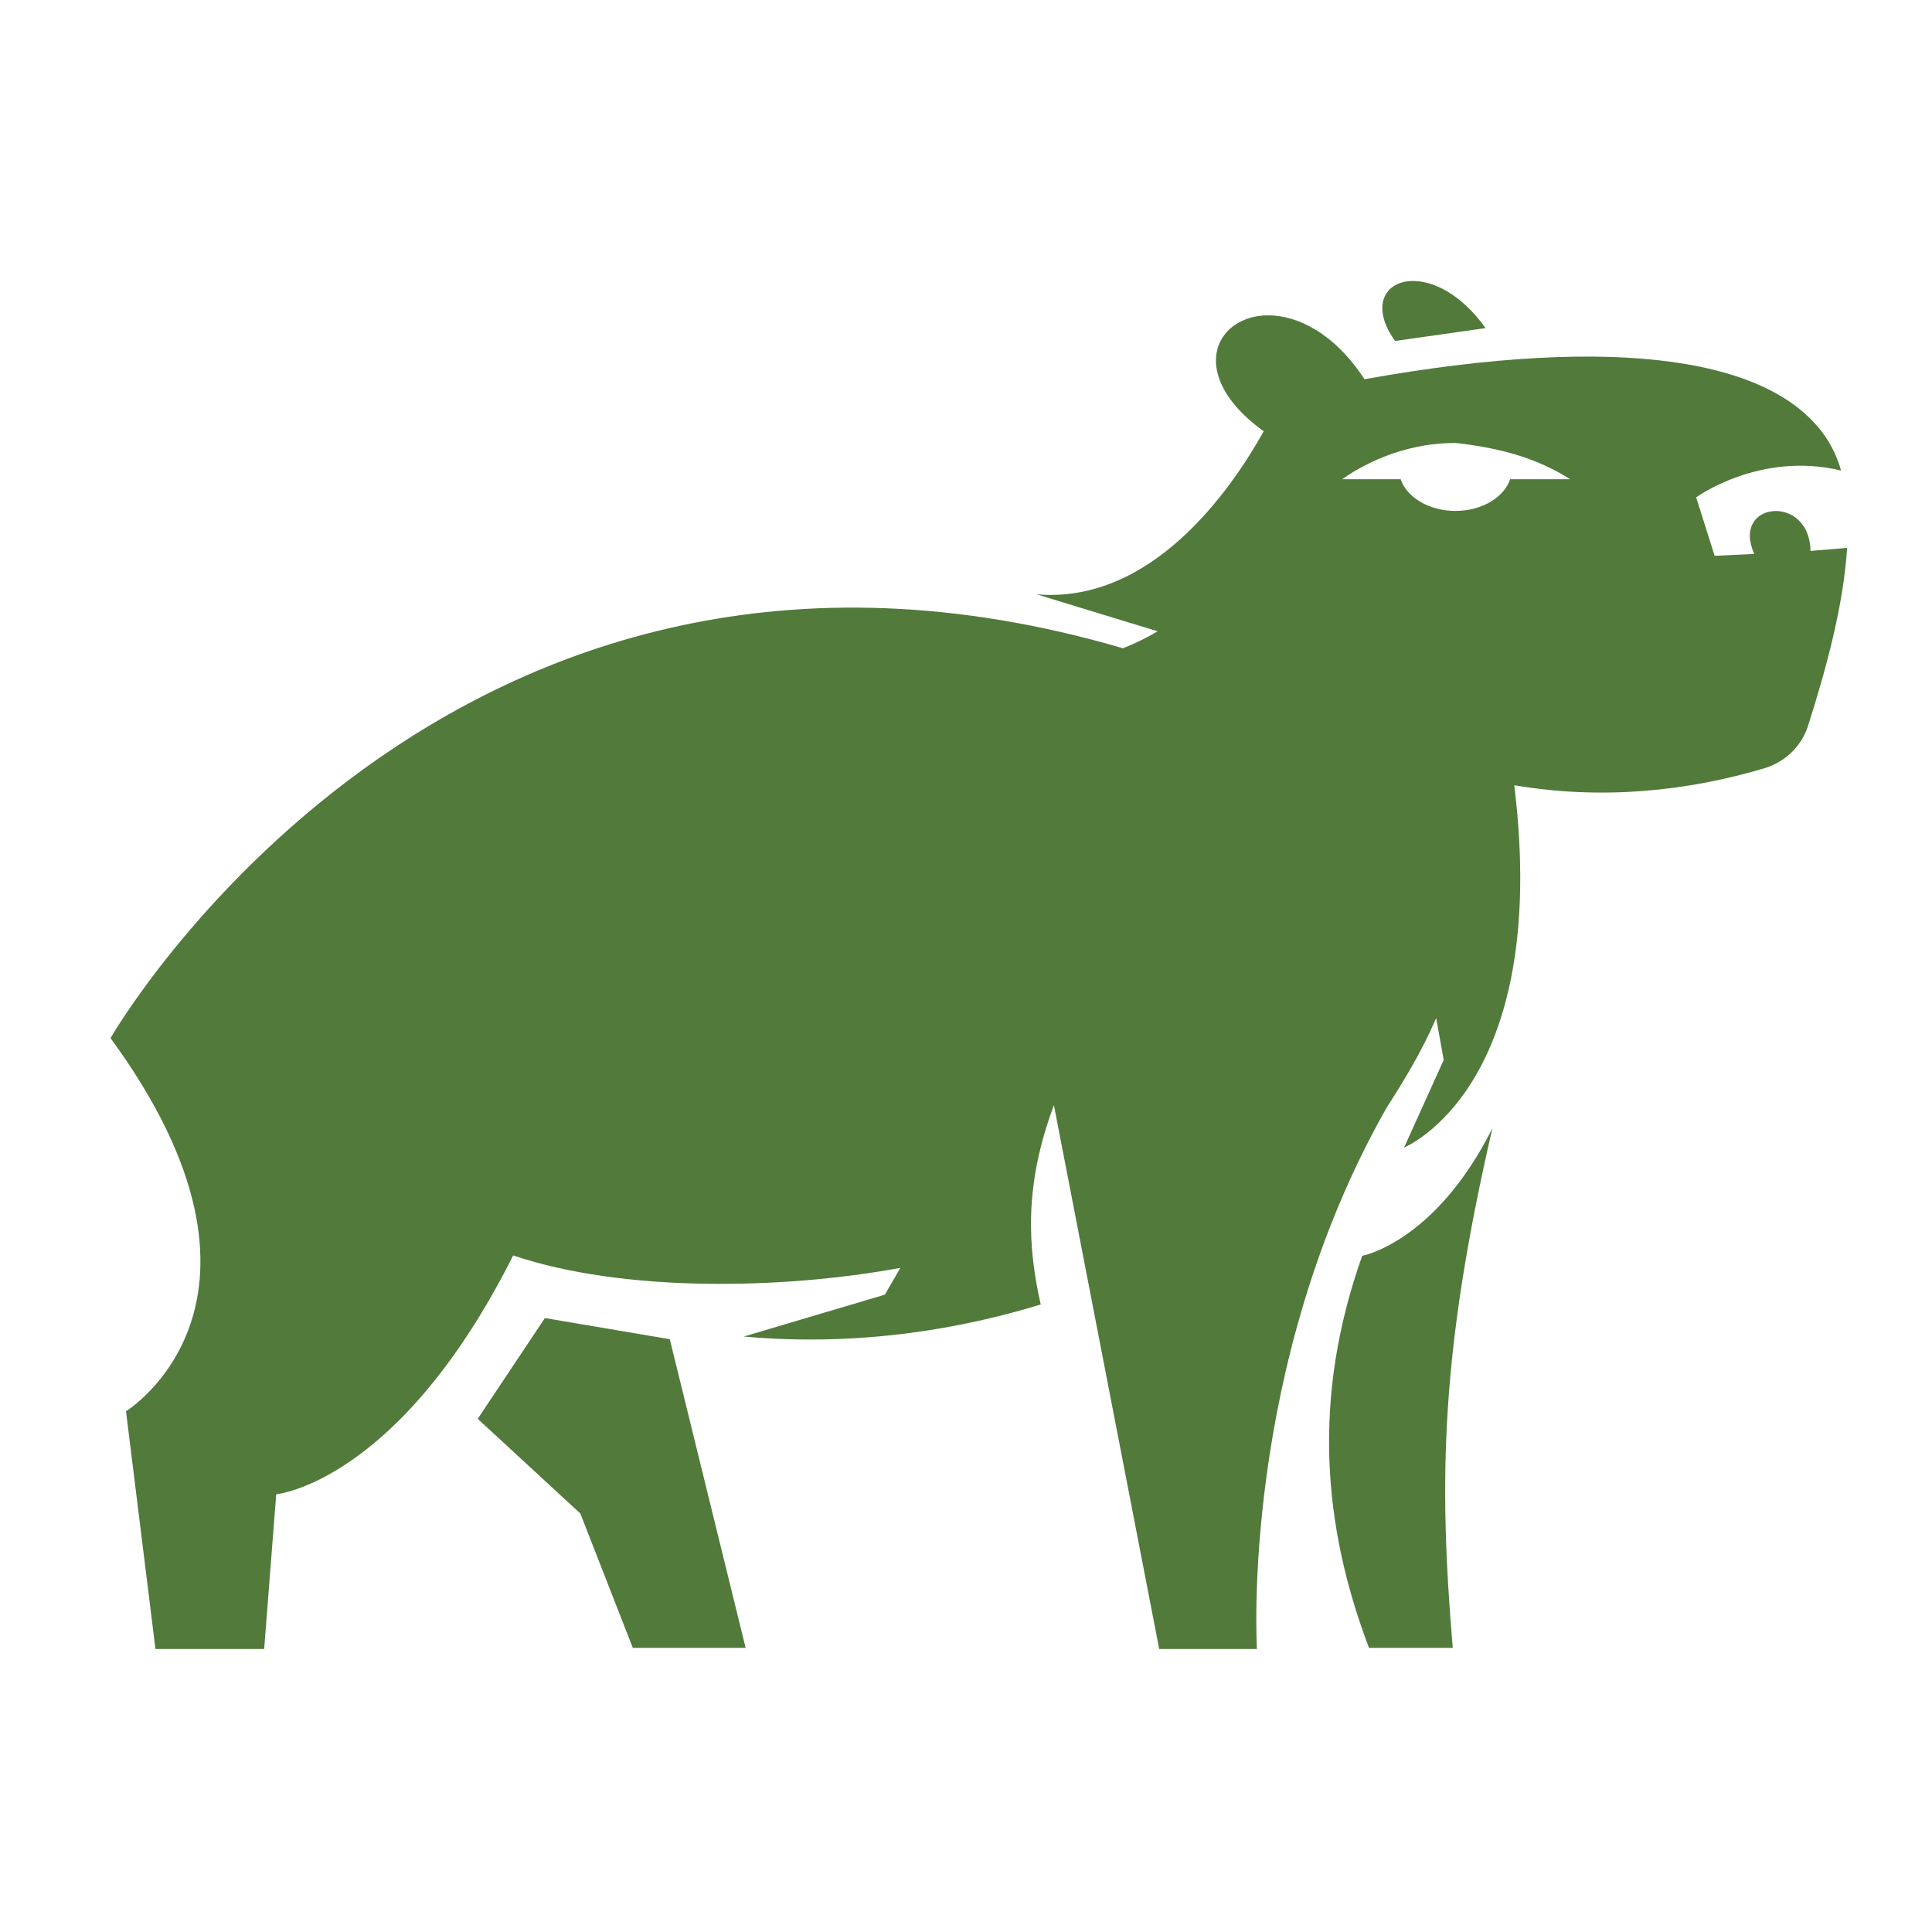
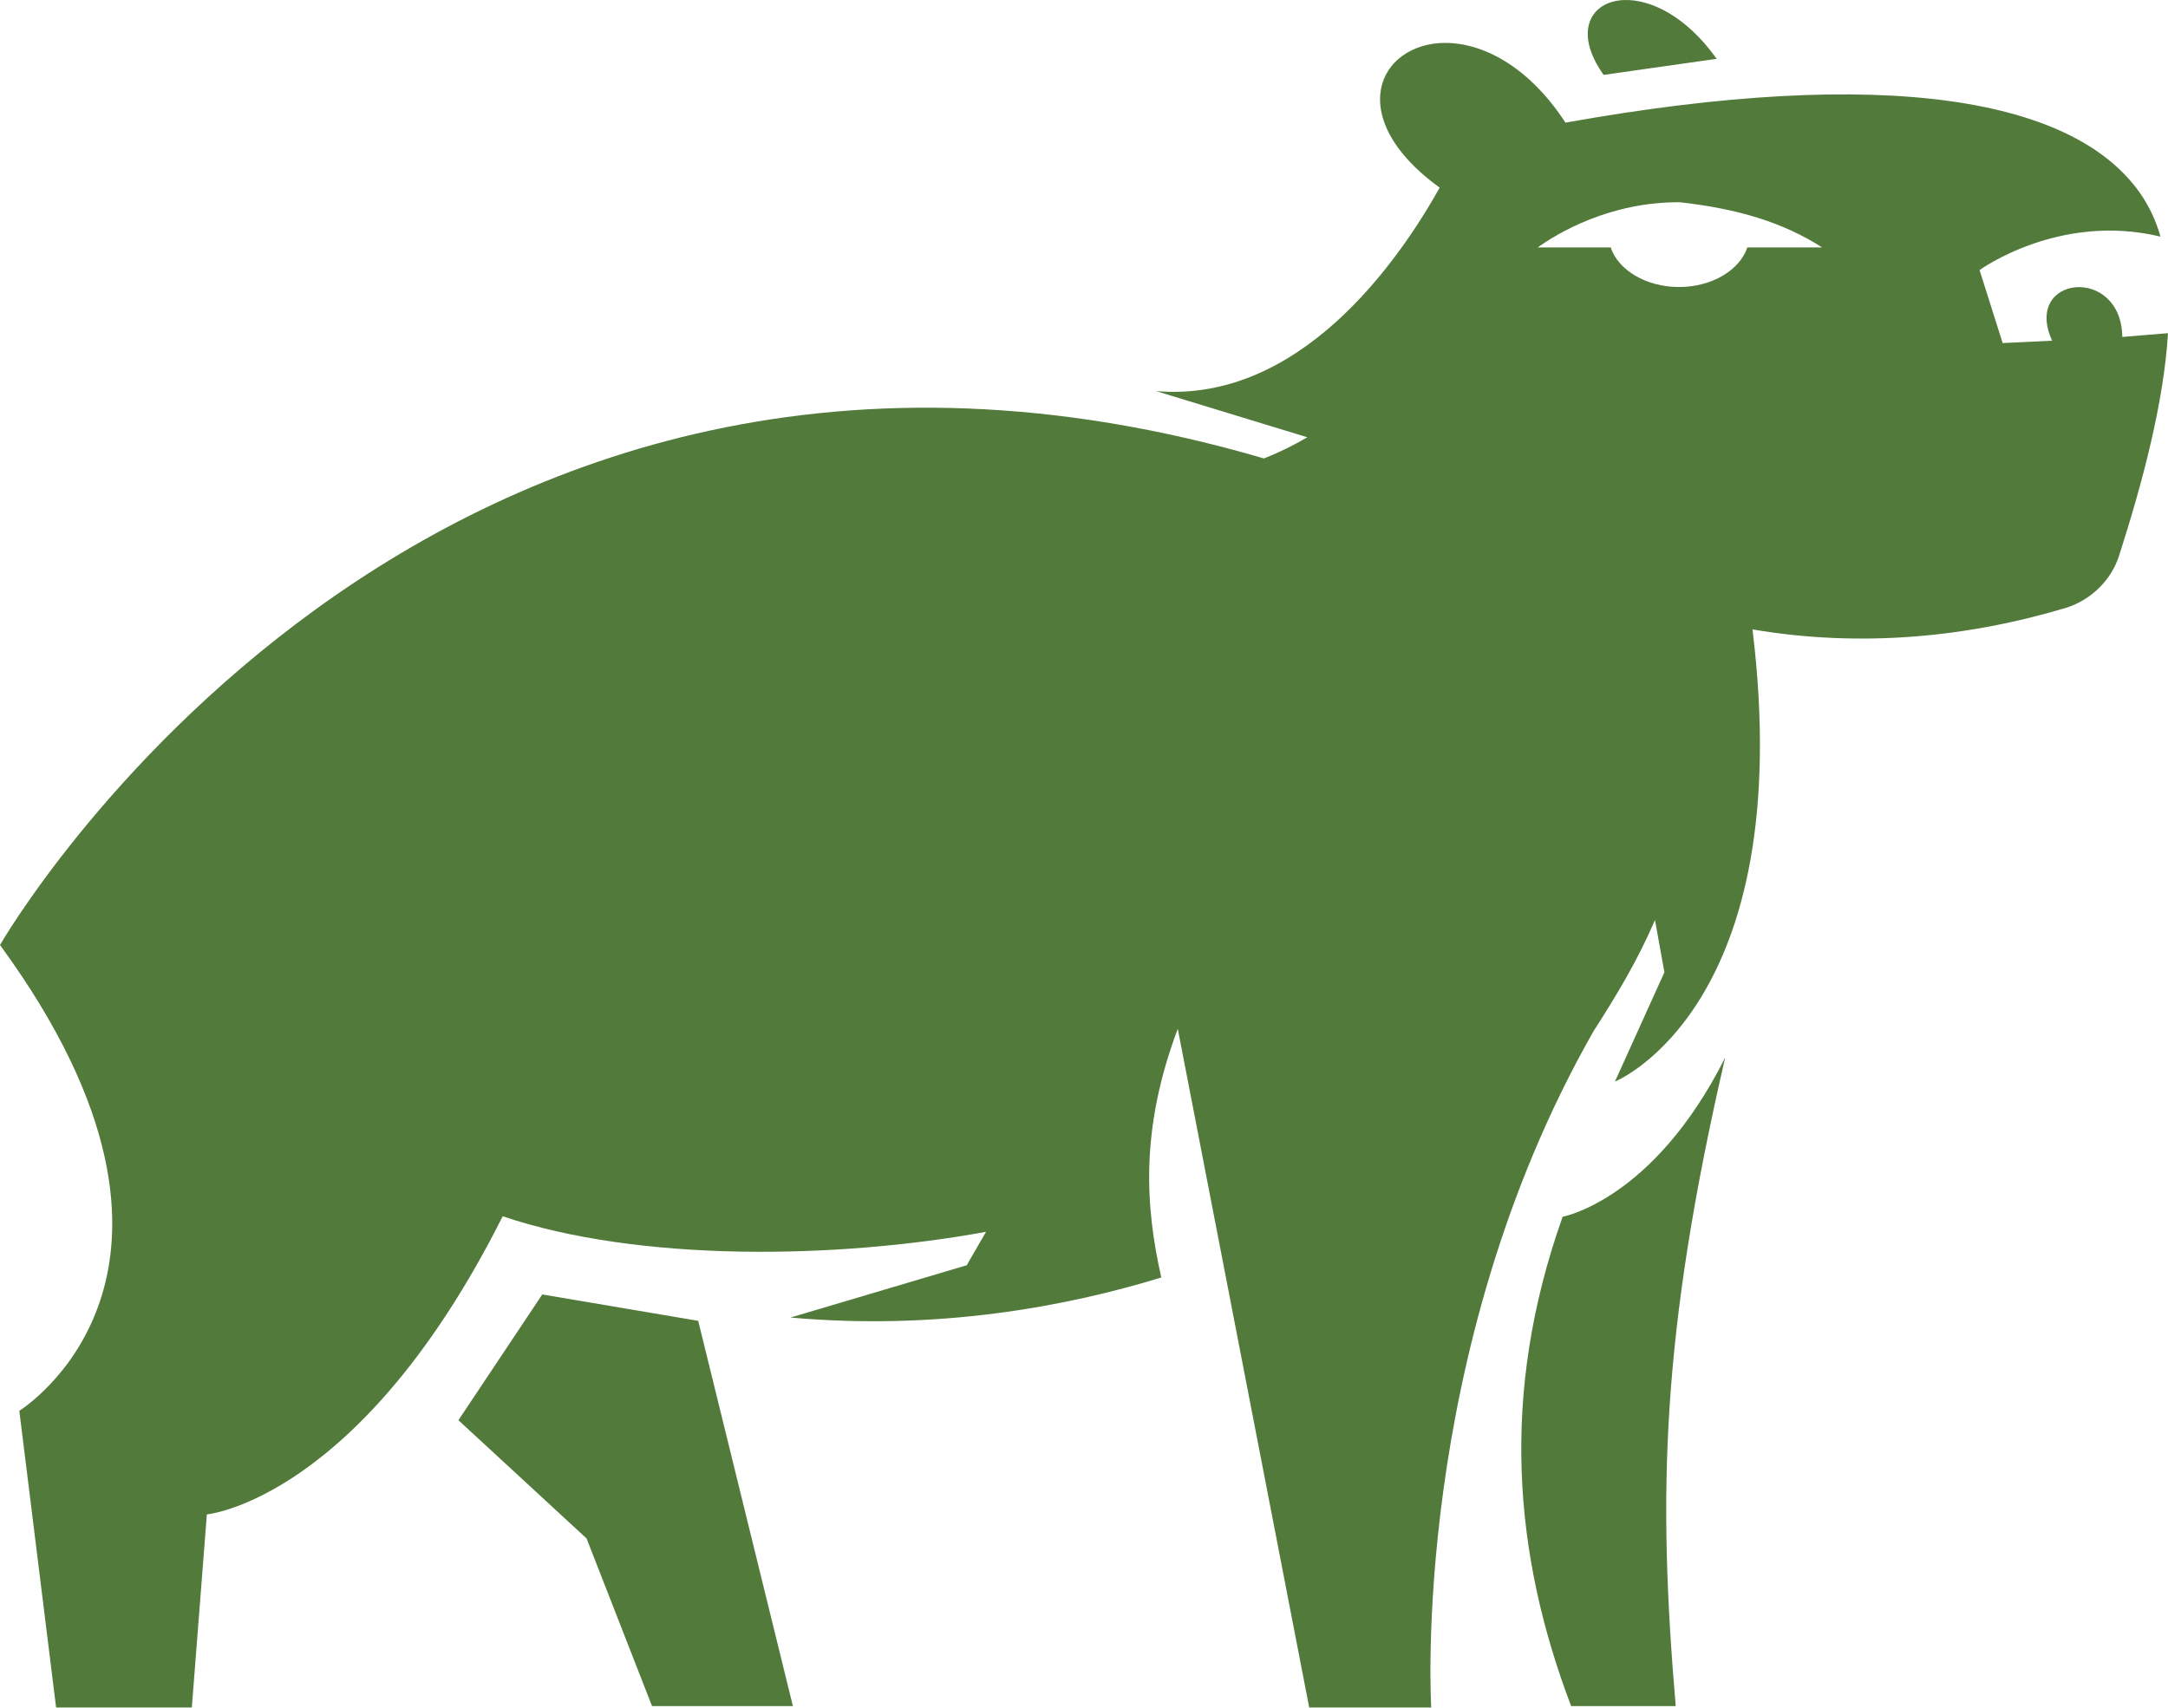
- <svg xmlns="http://www.w3.org/2000/svg" width="42" height="42" class="icon" viewBox="0 0 512 512">
-   <path d="M374 74.47c-7.1.26-10.8 6.79-4.3 15.89l24-3.41c-6.5-9.11-14.1-12.69-19.7-12.48zm-38 9.1c-3.5 0-6.6 1.01-9 2.73-7.1 5.1-7.6 16.8 7.9 28-8.9 15.9-29.8 45.8-60.2 43.2l32.1 9.8c-2.7 1.6-5.7 3.1-9.2 4.5C118.7 119.4 29.29 275.1 29.29 275.1c51.1 69.9 4.1 98.9 4.1 98.9l7.81 63h28.81l3.19-41s32.5-3 62.8-63.3c29 9.8 71 9.1 102.6 3.3l-4.1 7.1-37.4 11.1c31.2 2.8 58.5-2.3 78.7-8.5-3.4-15.1-4.5-31.5 3.5-52.8L307.2 437h25.9s-4.6-75 34.4-143.5c5-7.8 9.4-15.1 13.1-23.7l2 11.1-10.5 23.2s39-15.7 29.2-96c23 3.9 45.6 1.7 66.6-4.6 5.3-1.7 9.5-5.8 11.2-11 5-15.6 9.5-32.5 10.4-47.3l-9.7.8c-.2-15.3-21.2-13.1-14.9.8l-10.5.5-4.9-15.5s16.9-12.3 38.4-7.1c-.9-3.2-2.2-6-3.9-8.6-13.8-20.8-54.3-27.8-122.4-15.6-8-12.24-17.8-16.96-25.6-16.93zm49.9 33.83c12.4 1.4 21.9 4.3 30.2 9.6h-15.9c-1.6 4.8-7.5 8.4-14.5 8.4s-12.9-3.6-14.5-8.4h-15.5c4.2-3 15.3-9.7 30.2-9.6zm9.6 181.6c-15.2 30.3-34.5 33.8-34.5 33.8-13.4 37.7-10.4 71.8 1.8 103.9H385c-3.8-44.7-3.2-78.4 10.5-137.7zm-251.1 50.3L126.6 376l27.2 25.1 13.9 35.6h29.9l-20.1-81.8z" fill="#517A3B" fill-opacity="1" />
+ <svg xmlns="http://www.w3.org/2000/svg" width="37.752" height="29.74" class="icon" viewBox="0 0 460.21 362.539" version="1.1" id="svg1">
+   <defs id="defs1" />
+   <path d="m 344.71,0.009 c -7.1,0.26 -10.8,6.79 -4.3,15.89 l 24,-3.41 c -6.5,-9.11 -14.1,-12.69 -19.7,-12.48 z m -38,9.1 c -3.5,0 -6.6,1.01 -9,2.73 -7.1,5.1 -7.6,16.8 7.9,28 -8.9,15.9 -29.8,45.8 -60.2,43.2 l 32.1,9.8 c -2.7,1.6 -5.7,3.1 -9.2,4.5 -178.9,-52.4 -268.31,103.3 -268.31,103.3 51.1,69.9 4.1,98.9 4.1,98.9 l 7.81,63 h 28.81 l 3.19,-41 c 0,0 32.5,-3 62.8,-63.3 29,9.8 71,9.1 102.6,3.3 l -4.1,7.1 -37.4,11.1 c 31.2,2.8 58.5,-2.3 78.7,-8.5 -3.4,-15.1 -4.5,-31.5 3.5,-52.8 l 27.9,144.1 h 25.9 c 0,0 -4.6,-75 34.4,-143.5 5,-7.8 9.4,-15.1 13.1,-23.7 l 2,11.1 -10.5,23.2 c 0,0 39,-15.7 29.2,-96 23,3.9 45.6,1.7 66.6,-4.6 5.3,-1.7 9.5,-5.8 11.2,-11 5,-15.6 9.5,-32.5 10.4,-47.3 l -9.7,0.8 c -0.2,-15.3 -21.2,-13.1 -14.9,0.8 l -10.5,0.5 -4.9,-15.5 c 0,0 16.9,-12.3 38.4,-7.1 -0.9,-3.2 -2.2,-6 -3.9,-8.6 -13.8,-20.8 -54.3,-27.8 -122.4,-15.6 -8,-12.24 -17.8,-16.96 -25.6,-16.93 z m 49.9,33.83 c 12.4,1.4 21.9,4.3 30.2,9.6 h -15.9 c -1.6,4.8 -7.5,8.4 -14.5,8.4 -7,0 -12.9,-3.6 -14.5,-8.4 h -15.5 c 4.2,-3 15.3,-9.7 30.2,-9.6 z m 9.6,181.6 c -15.2,30.3 -34.5,33.8 -34.5,33.8 -13.4,37.7 -10.4,71.8 1.8,103.9 h 22.2 c -3.8,-44.7 -3.2,-78.4 10.5,-137.7 z m -251.1,50.3 -17.8,26.7 27.2,25.1 13.9,35.6 h 29.9 l -20.1,-81.8 z" fill="#517a3b" fill-opacity="1" id="path1" />
</svg>
